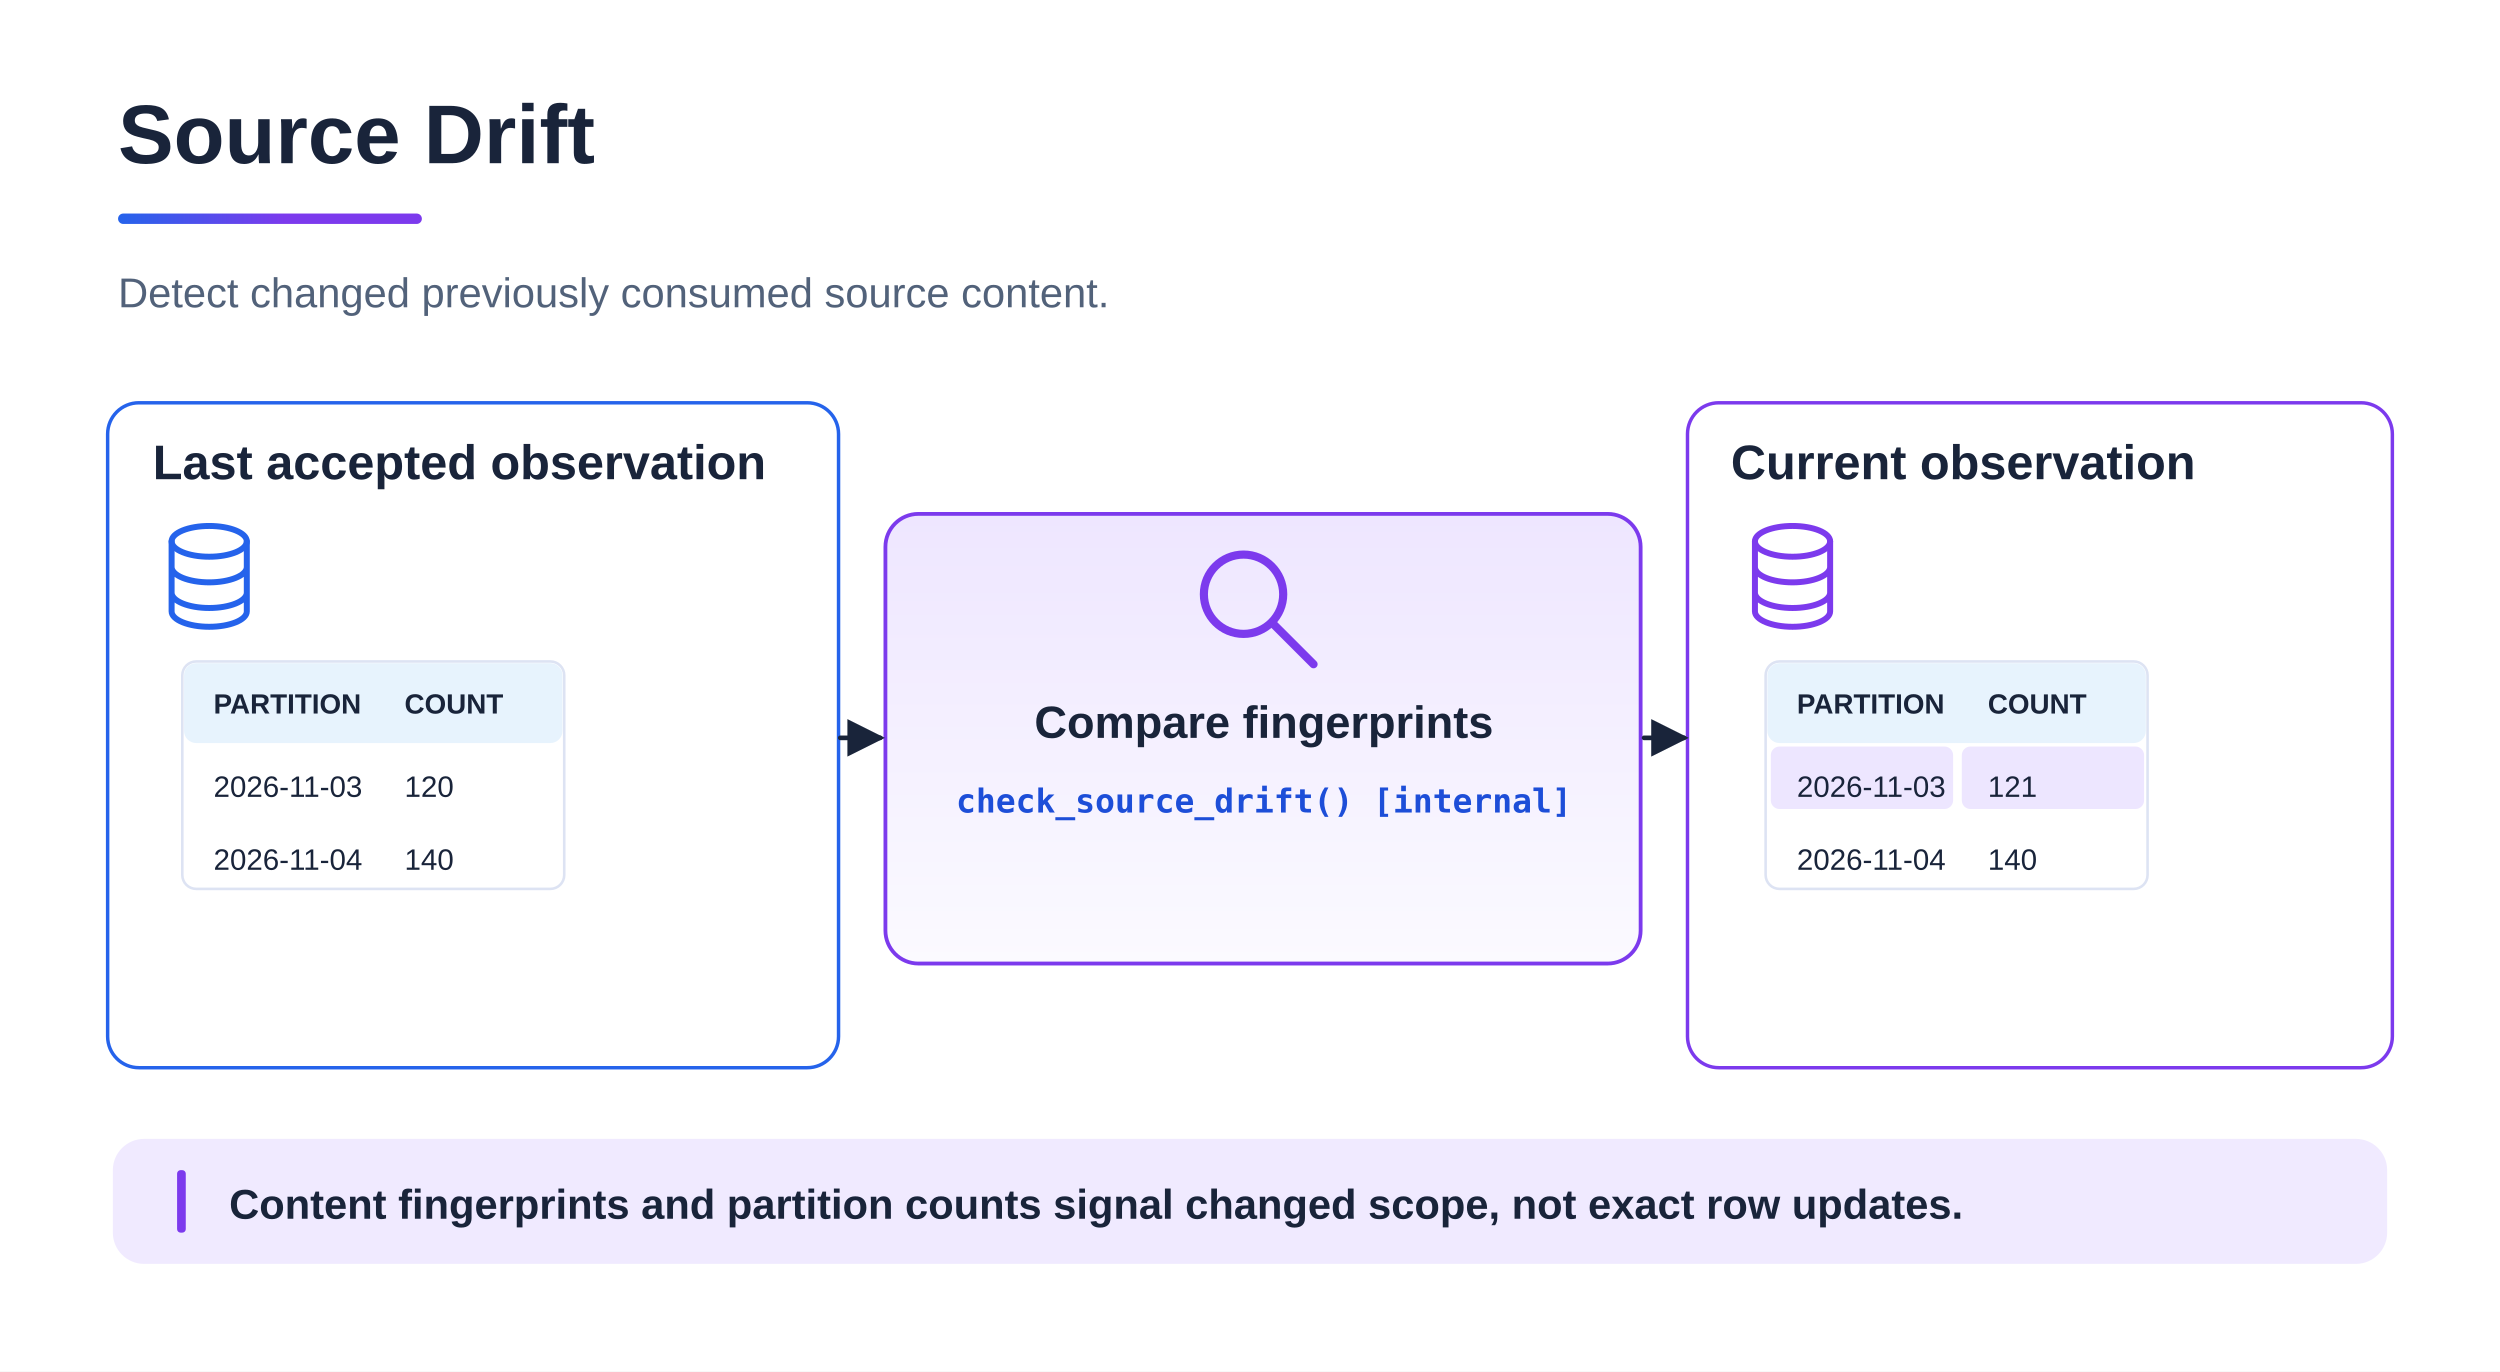
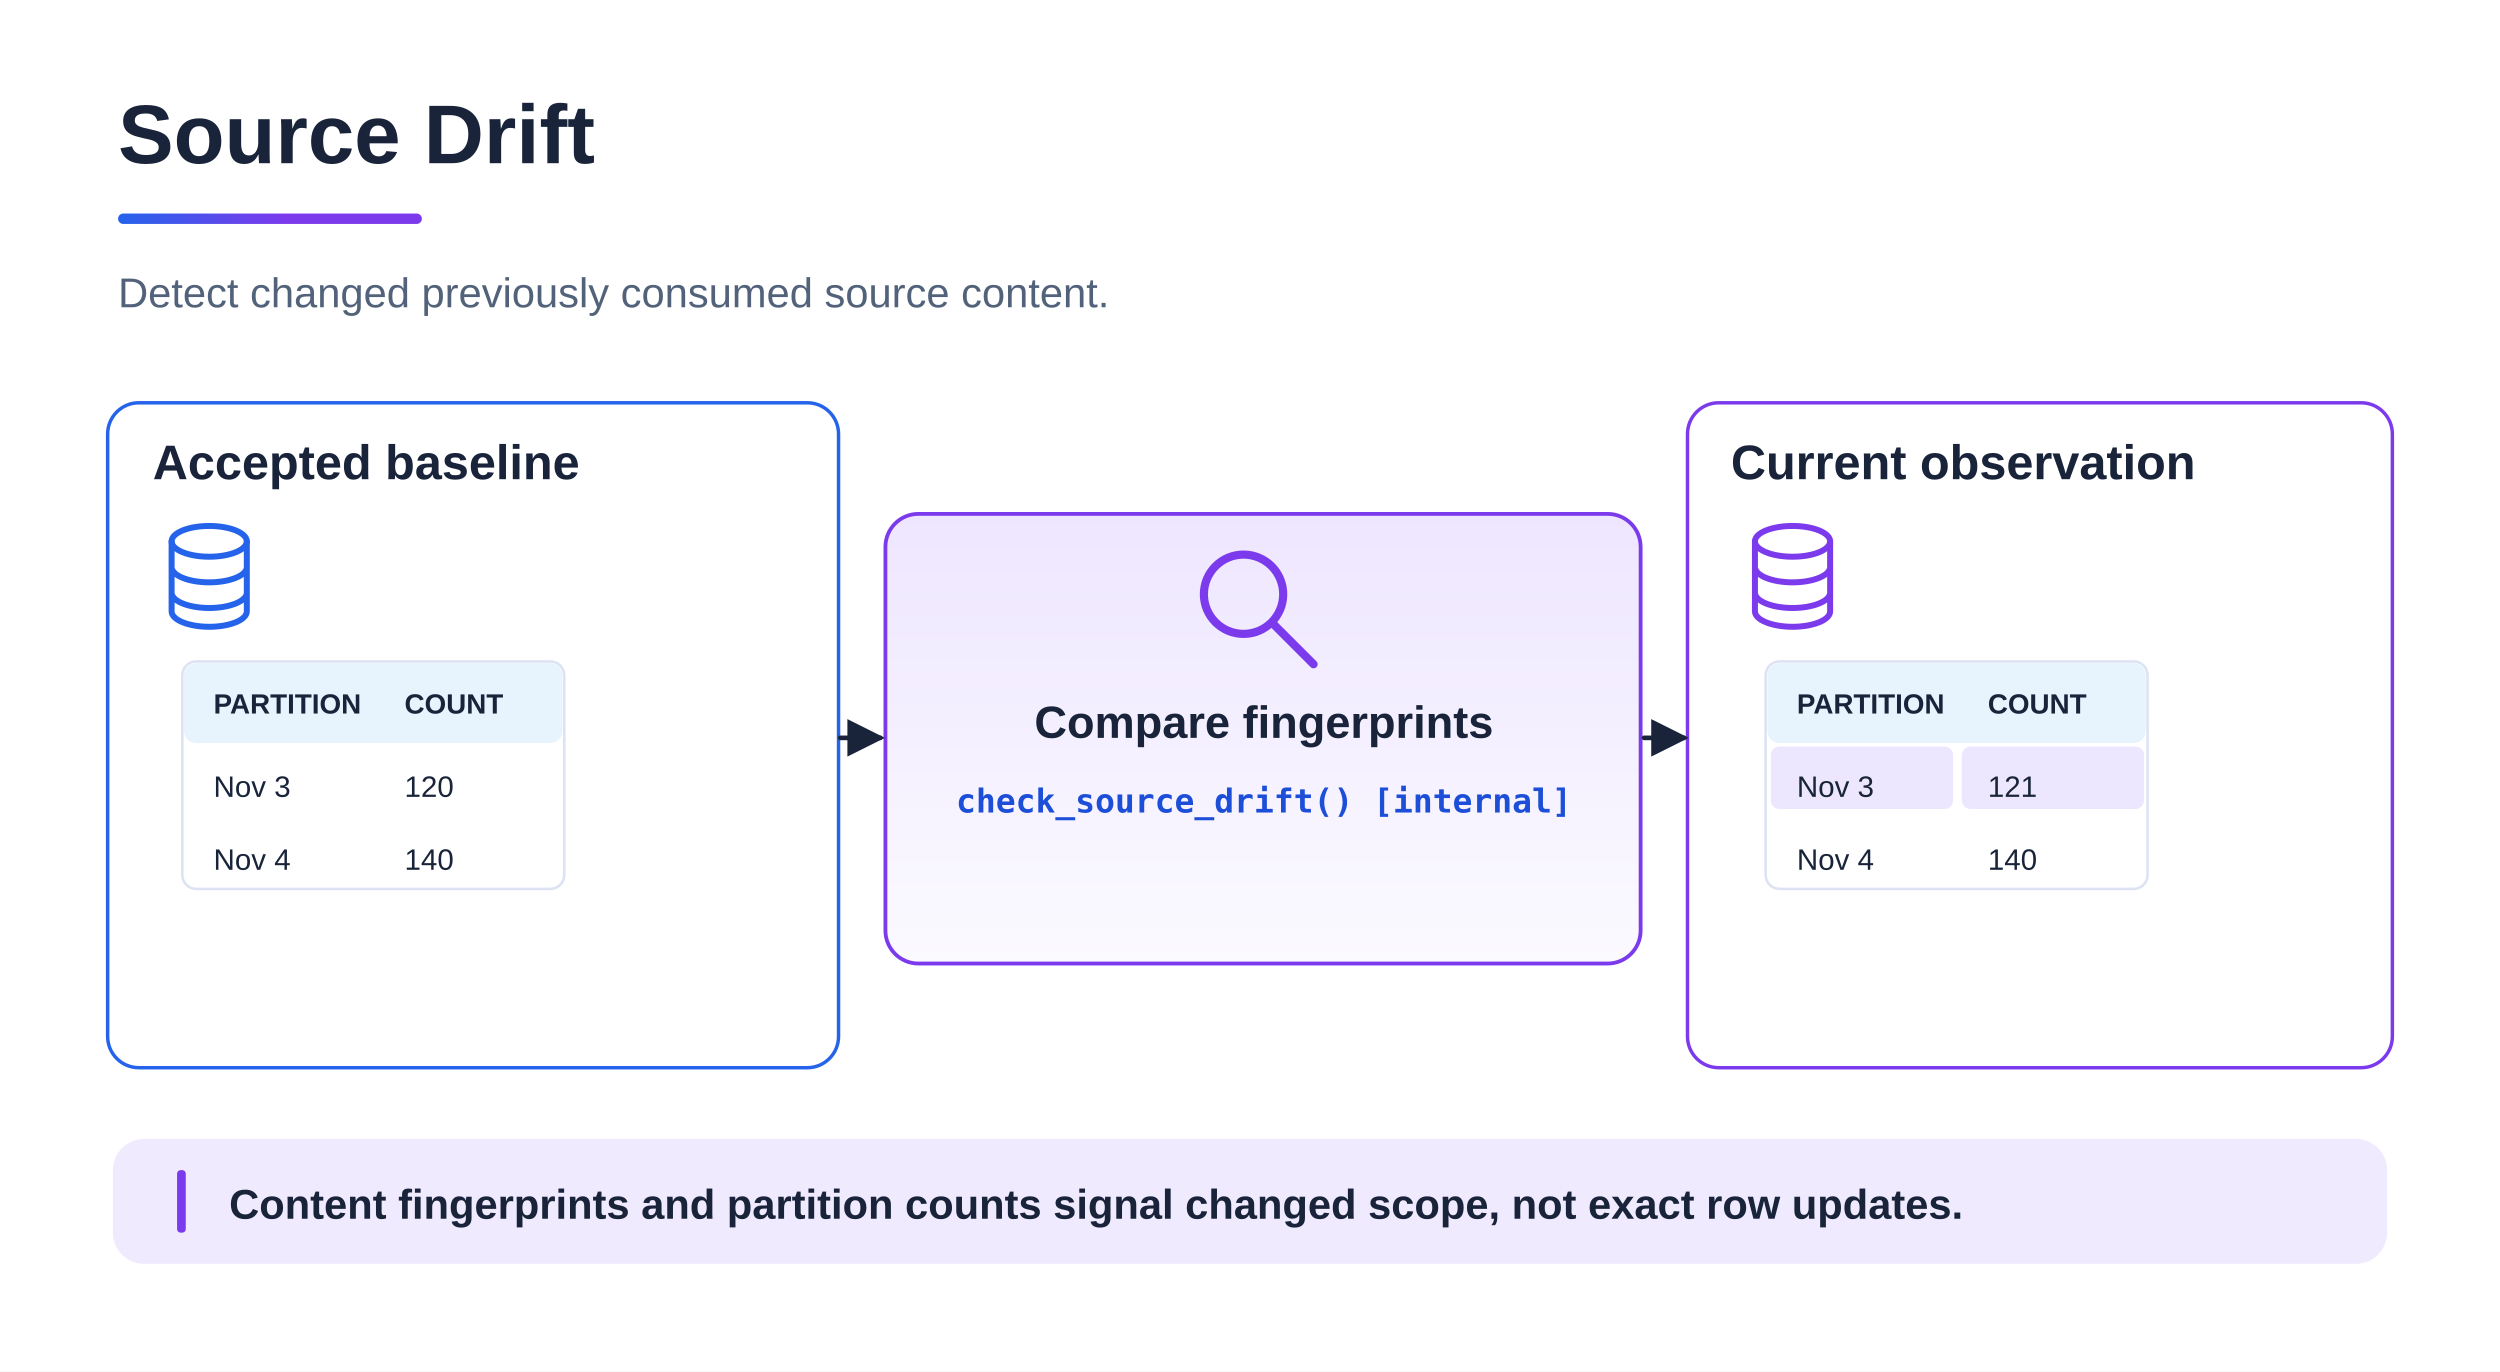
<svg xmlns="http://www.w3.org/2000/svg" width="1440" height="790" viewBox="0 0 1440 790" role="img" aria-label="Source Drift">
  <defs>
    <linearGradient id="accent">
      <stop offset="0%" stop-color="#2563EB" />
      <stop offset="55%" stop-color="#7C3AED" />
      <stop offset="100%" stop-color="#7C3AED" />
    </linearGradient>
    <linearGradient id="bl" x2="0" y2="1">
      <stop offset="0%" stop-color="#E8F0FF" />
      <stop offset="100%" stop-color="#FAFBFF" />
    </linearGradient>
    <linearGradient id="gr" x2="0" y2="1">
      <stop offset="0%" stop-color="#EEE6FF" />
      <stop offset="100%" stop-color="#FBFAFF" />
    </linearGradient>
    <linearGradient id="aq" x2="0" y2="1">
      <stop offset="0%" stop-color="#EEE6FF" />
      <stop offset="100%" stop-color="#FBFAFF" />
    </linearGradient>
    <marker id="ar" markerWidth="8" markerHeight="8" refX="7" refY="4" orient="auto">
      <path d="M0 0L8 4L0 8Z" fill="#19243A" />
    </marker>
  </defs>
  <rect width="1440" height="790" fill="#fff" />
  <text x="68" y="94" fill="#19243A" font-family="Segoe UI,Arial,sans-serif" font-size="48" font-weight="700" text-anchor="start">Source Drift</text>
  <rect x="68" y="123" width="175" height="6" rx="3" fill="url(#accent)" />
  <text x="68" y="177" fill="#52627A" font-family="Segoe UI,Arial,sans-serif" font-size="24" font-weight="400" text-anchor="start">Detect changed previously consumed source content.</text>
  <rect x="62" y="232" width="421" height="383" rx="18" fill="#fff" stroke="#2563EB" stroke-width="2" />
-   <text x="88" y="276" fill="#19243A" font-family="Segoe UI,Arial,sans-serif" font-size="28" font-weight="700" text-anchor="start">Last accepted observation</text>
+   <text x="88" y="276" fill="#19243A" font-family="Segoe UI,Arial,sans-serif" font-size="28" font-weight="700" text-anchor="start">Accepted baseline</text>
  <g transform="translate(89 300) scale(0.984375)" fill="none" stroke="#2563EB" stroke-width="3.5" stroke-linejoin="round" stroke-linecap="round">
    <ellipse cx="32" cy="12" rx="22" ry="9" />
    <path d="M10 12v15c0 5 10 9 22 9s22-4 22-9V12M10 27v15c0 5 10 9 22 9s22-4 22-9V27M10 42v11c0 5 10 9 22 9s22-4 22-9V42" />
  </g>
  <rect x="105" y="381" width="220" height="131" rx="8" fill="#fff" stroke="#DDE3F3" stroke-width="1.5" />
  <rect x="106" y="382" width="218" height="46" rx="7" fill="#E7F3FD" />
  <text x="123" y="411" fill="#19243A" font-family="Segoe UI,Arial,sans-serif" font-size="16" font-weight="700" text-anchor="start">PARTITION</text>
  <text x="233" y="411" fill="#19243A" font-family="Segoe UI,Arial,sans-serif" font-size="16" font-weight="700" text-anchor="start">COUNT</text>
-   <text x="123" y="459" fill="#19243A" font-family="Segoe UI,Arial,sans-serif" font-size="17" font-weight="500" text-anchor="start">2026-11-03</text>
+   <text x="123" y="459" fill="#19243A" font-family="Segoe UI,Arial,sans-serif" font-size="17" font-weight="500" text-anchor="start">Nov 3</text>
  <text x="233" y="459" fill="#19243A" font-family="Segoe UI,Arial,sans-serif" font-size="17" font-weight="500" text-anchor="start">120</text>
-   <text x="123" y="501" fill="#19243A" font-family="Segoe UI,Arial,sans-serif" font-size="17" font-weight="500" text-anchor="start">2026-11-04</text>
+   <text x="123" y="501" fill="#19243A" font-family="Segoe UI,Arial,sans-serif" font-size="17" font-weight="500" text-anchor="start">Nov 4</text>
  <text x="233" y="501" fill="#19243A" font-family="Segoe UI,Arial,sans-serif" font-size="17" font-weight="500" text-anchor="start">140</text>
  <rect x="510" y="296" width="435" height="259" rx="19" fill="url(#aq)" stroke="#7C3AED" stroke-width="2.2" />
  <g transform="translate(680 306) scale(1.34375)" fill="none" stroke="#7C3AED" stroke-width="3.5" stroke-linejoin="round" stroke-linecap="round">
    <circle cx="27" cy="27" r="17" />
    <path d="m40 40 17 17" />
  </g>
  <text x="728" y="425" fill="#19243A" font-family="Segoe UI,Arial,sans-serif" font-size="26" font-weight="700" text-anchor="middle">Compare fingerprints</text>
  <text x="728" y="468" fill="#1D4ED8" font-family="Cascadia Code,Consolas,monospace" font-size="19" font-weight="600" text-anchor="middle">check_source_drift() [internal]</text>
  <rect x="972" y="232" width="406" height="383" rx="18" fill="#fff" stroke="#7C3AED" stroke-width="2" />
  <text x="997" y="276" fill="#19243A" font-family="Segoe UI,Arial,sans-serif" font-size="28" font-weight="700" text-anchor="start">Current observation</text>
  <g transform="translate(1001 300) scale(0.984375)" fill="none" stroke="#7C3AED" stroke-width="3.5" stroke-linejoin="round" stroke-linecap="round">
    <ellipse cx="32" cy="12" rx="22" ry="9" />
    <path d="M10 12v15c0 5 10 9 22 9s22-4 22-9V12M10 27v15c0 5 10 9 22 9s22-4 22-9V27M10 42v11c0 5 10 9 22 9s22-4 22-9V42" />
  </g>
  <rect x="1017" y="381" width="220" height="131" rx="8" fill="#fff" stroke="#DDE3F3" stroke-width="1.5" />
  <rect x="1018" y="382" width="218" height="46" rx="7" fill="#E7F3FD" />
  <text x="1035" y="411" fill="#19243A" font-family="Segoe UI,Arial,sans-serif" font-size="16" font-weight="700" text-anchor="start">PARTITION</text>
  <text x="1145" y="411" fill="#19243A" font-family="Segoe UI,Arial,sans-serif" font-size="16" font-weight="700" text-anchor="start">COUNT</text>
  <rect x="1020" y="430" width="105" height="36" rx="5" fill="#EDE6FF" />
-   <text x="1035" y="459" fill="#19243A" font-family="Segoe UI,Arial,sans-serif" font-size="17" font-weight="500" text-anchor="start">2026-11-03</text>
+   <text x="1035" y="459" fill="#19243A" font-family="Segoe UI,Arial,sans-serif" font-size="17" font-weight="500" text-anchor="start">Nov 3</text>
  <rect x="1130" y="430" width="105" height="36" rx="5" fill="#EDE6FF" />
  <text x="1145" y="459" fill="#19243A" font-family="Segoe UI,Arial,sans-serif" font-size="17" font-weight="500" text-anchor="start">121</text>
-   <text x="1035" y="501" fill="#19243A" font-family="Segoe UI,Arial,sans-serif" font-size="17" font-weight="500" text-anchor="start">2026-11-04</text>
+   <text x="1035" y="501" fill="#19243A" font-family="Segoe UI,Arial,sans-serif" font-size="17" font-weight="500" text-anchor="start">Nov 4</text>
  <text x="1145" y="501" fill="#19243A" font-family="Segoe UI,Arial,sans-serif" font-size="17" font-weight="500" text-anchor="start">140</text>
  <path d="M484 425 H507" fill="none" stroke="#19243A" stroke-width="2.7" stroke-linecap="round" marker-end="url(#ar)" />
  <path d="M947 425 H970" fill="none" stroke="#19243A" stroke-width="2.7" stroke-linecap="round" marker-end="url(#ar)" />
  <rect x="65" y="656" width="1310" height="72" rx="18" fill="#F0EAFF" stroke="none" stroke-width="0" />
  <rect x="102" y="674" width="5" height="36" rx="2" fill="#7C3AED" />
  <text x="132" y="702" fill="#19243A" font-family="Segoe UI,Arial,sans-serif" font-size="24" font-weight="600" text-anchor="start">Content fingerprints and partition counts signal changed scope, not exact row updates.</text>
</svg>
